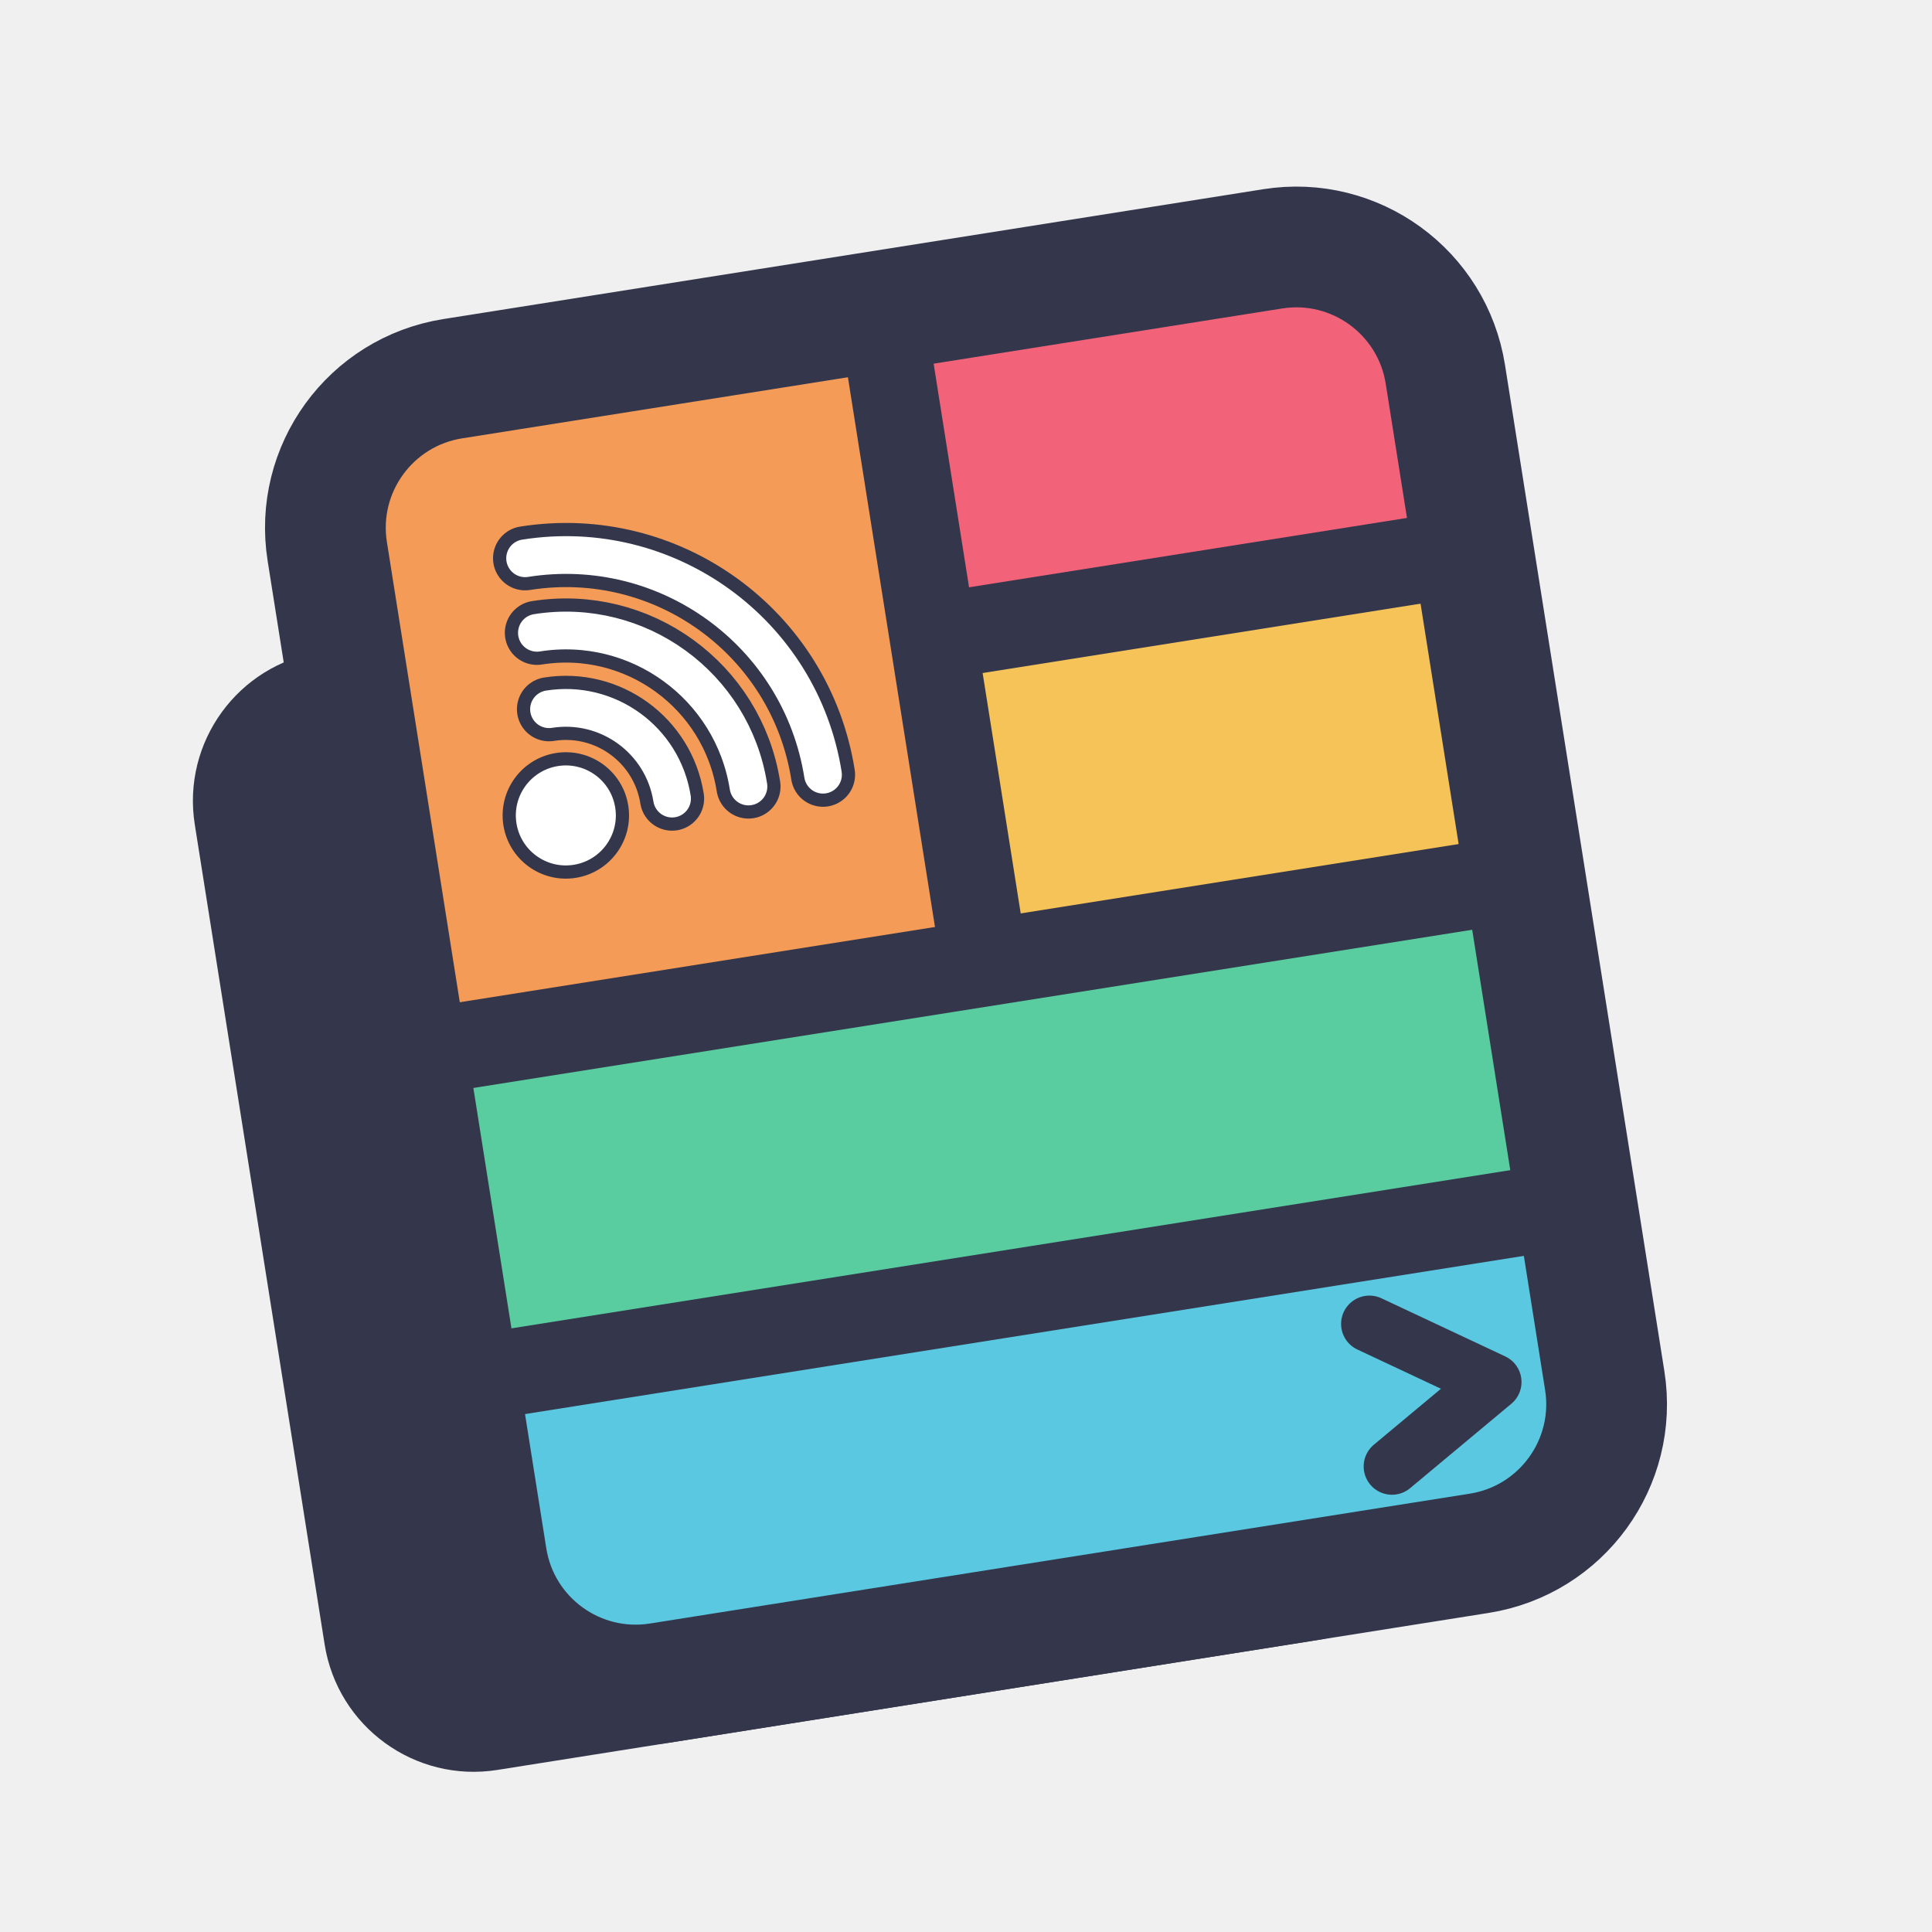
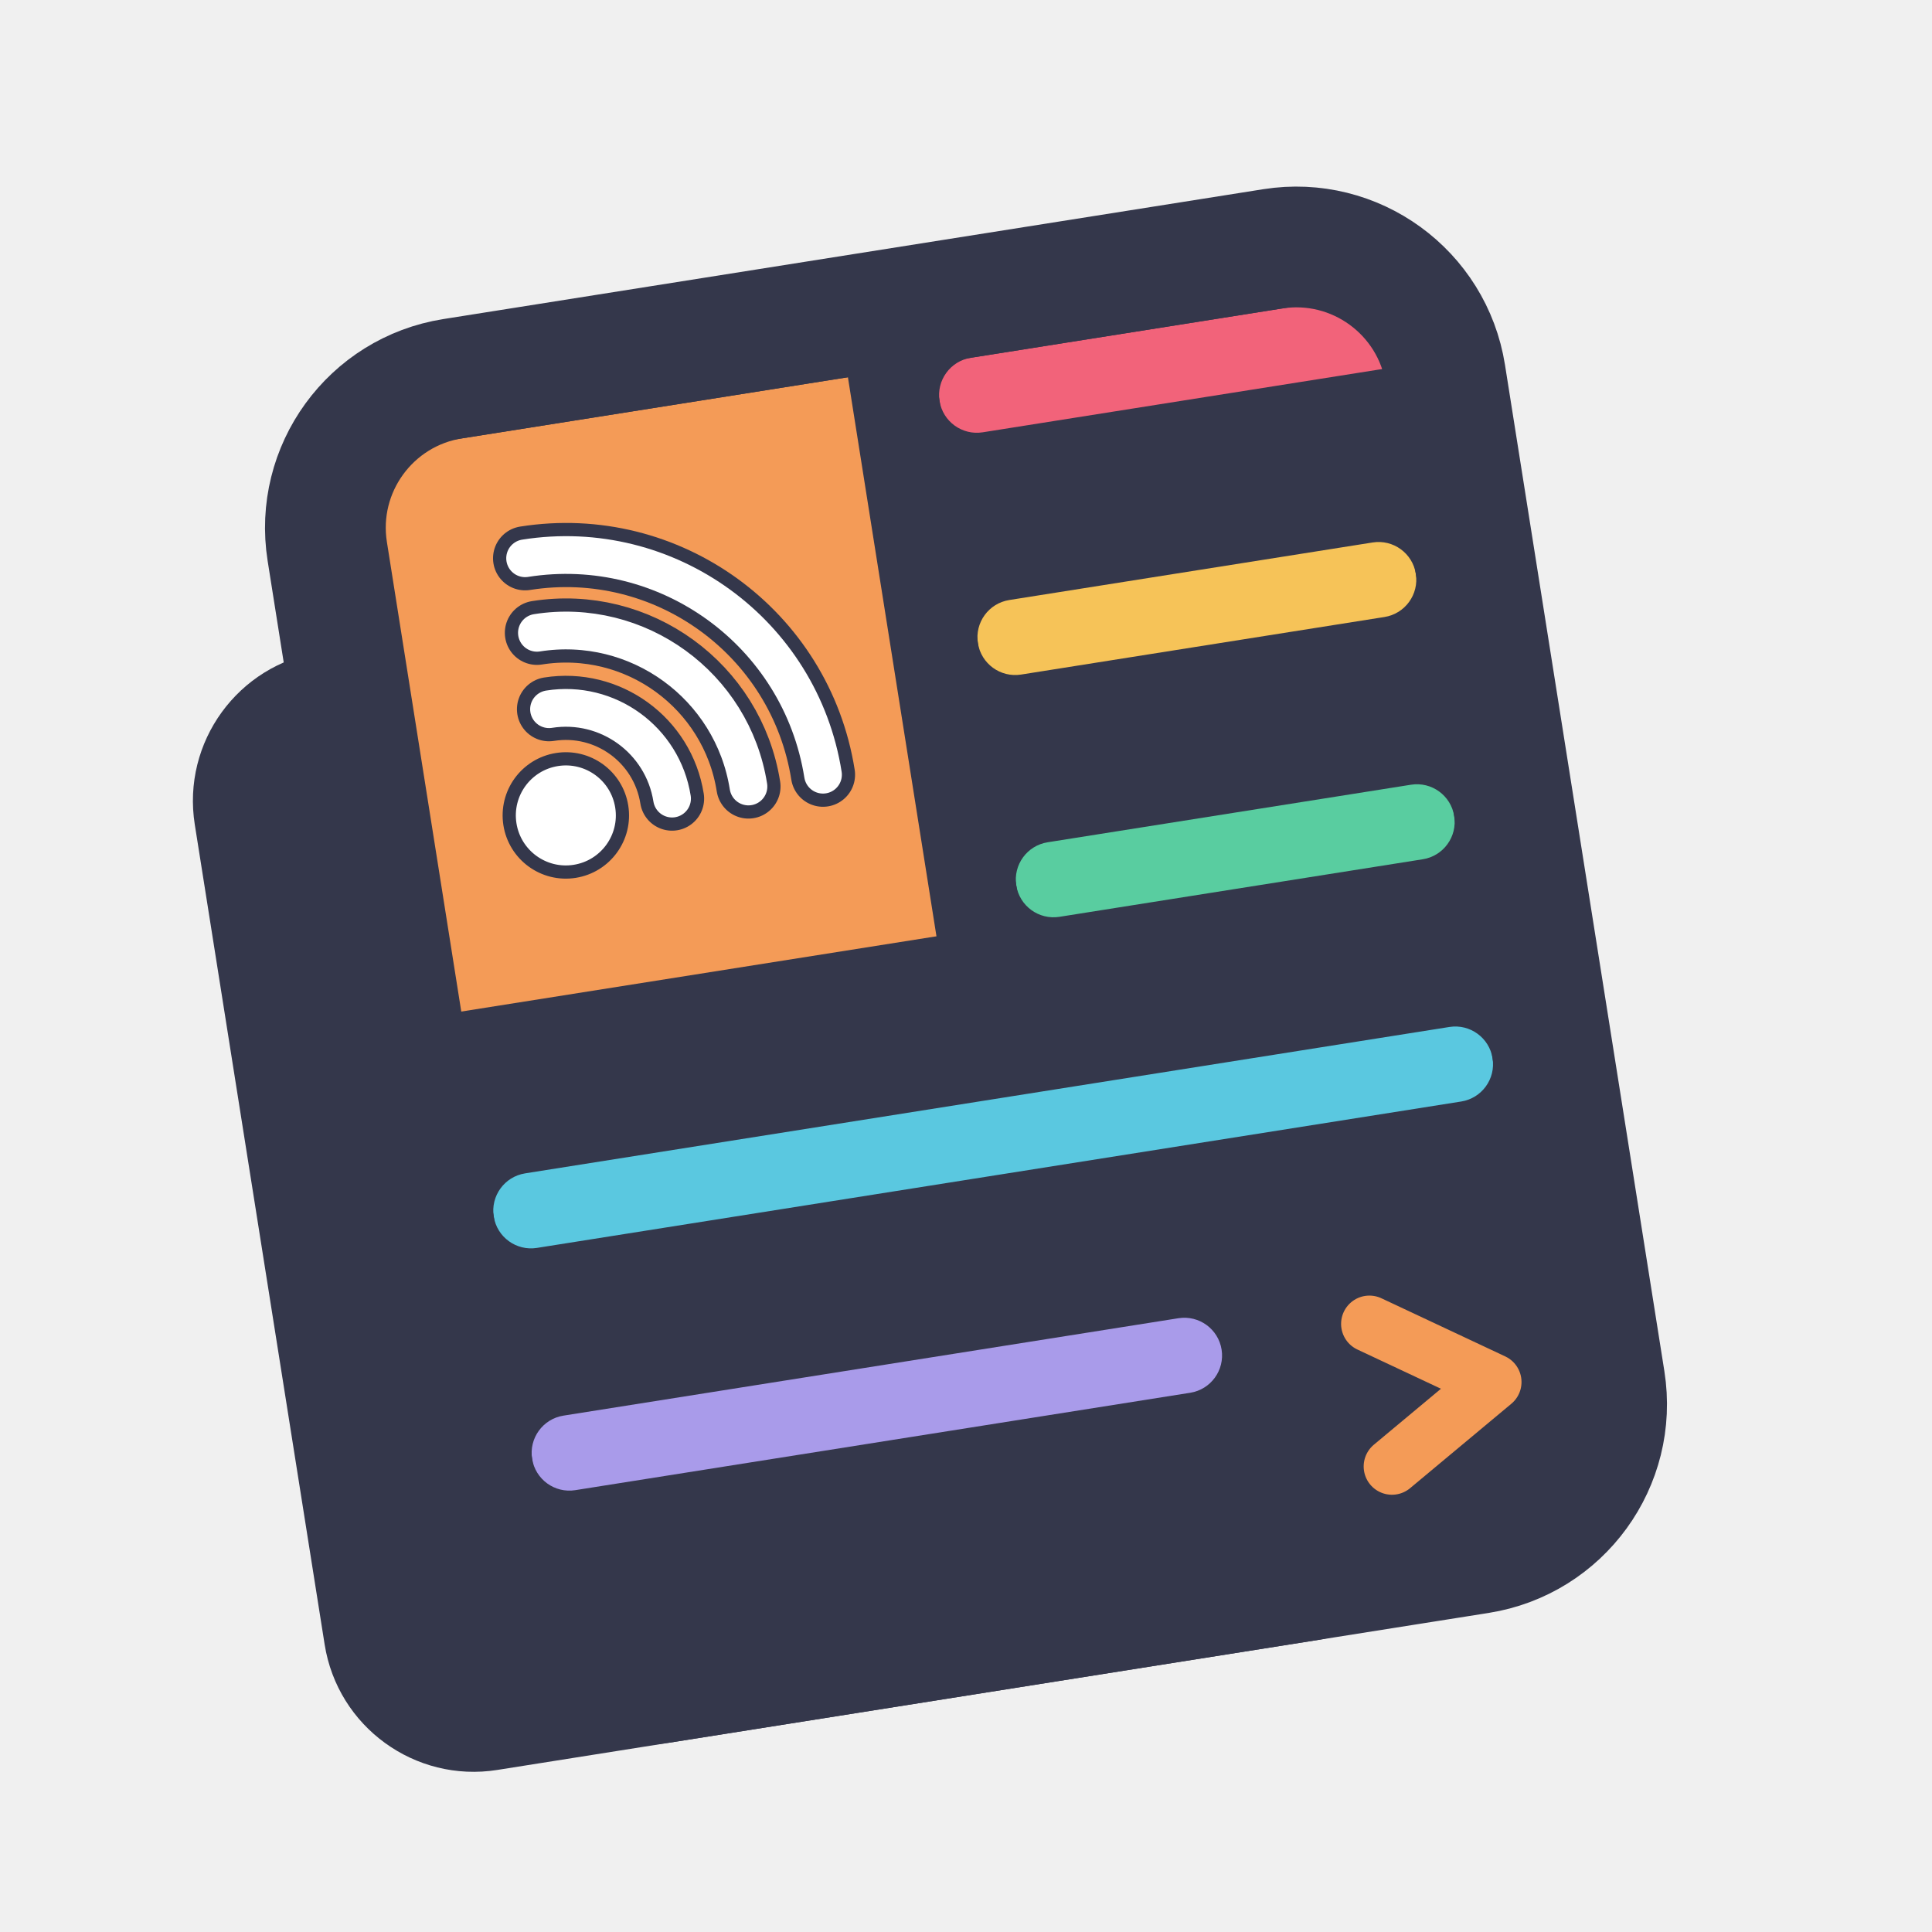
<svg xmlns="http://www.w3.org/2000/svg" viewBox="0 0 1024 1024">
  <defs>
    <clipPath id="stackClip2">
      <rect x="212" y="162" width="600" height="700" rx="80" ry="80" />
    </clipPath>
  </defs>
  <g transform="rotate(-9 512 512)">
    <rect x="120" y="294" width="600" height="600" rx="80" ry="80" fill="#34374B" />
    <g clip-path="url(#stackClip2)">
-       <rect x="212" y="162" width="600" height="175" fill="#F2637A" />
-       <rect x="212" y="337" width="600" height="175" fill="#F6C358" />
-       <rect x="212" y="512" width="600" height="175" fill="#59CDA0" />
-       <rect x="212" y="687" width="600" height="175" fill="#5AC8E0" />
-       <rect x="212" y="192" width="300" height="300" fill="#F49B57" />
+       <rect x="244" y="162" width="537" height="700" fill="#34374B" />
+       <rect x="545" y="194" width="260" height="40" rx="20" ry="20" fill="#F2637A" />
+       <rect x="545" y="324" width="235" height="40" rx="20" ry="20" fill="#F6C358" />
+       <rect x="545" y="454" width="235" height="40" rx="20" ry="20" fill="#59CDA0" />
+       <rect x="244" y="584" width="536" height="40" rx="20" ry="20" fill="#5AC8E0" />
+       <rect x="244" y="714" width="370" height="40" rx="20" ry="20" fill="#A99BEA" />
+       <rect x="212" y="194" width="300" height="300" fill="#F49B57" />
    </g>
    <g stroke="#34374B" stroke-width="46" stroke-linecap="butt">
      <line x1="522" y1="162" x2="522" y2="512" />
-       <line x1="512" y1="337" x2="812" y2="337" />
-       <line x1="212" y1="512" x2="812" y2="512" />
-       <line x1="212" y1="687" x2="812" y2="687" />
    </g>
    <rect x="212" y="162" width="600" height="700" rx="80" ry="80" fill="none" stroke="#34374B" stroke-width="64" />
-     <path d="M 693.5 732.8 L 753.5 773.5 L 693.5 809.3" fill="none" stroke="#34374B" stroke-width="30" stroke-linecap="round" stroke-linejoin="round" />
+     <path d="M 693.5 732.8 L 753.5 773.5 L 693.5 809.3" fill="none" stroke="#F49B57" stroke-width="30" stroke-linecap="round" stroke-linejoin="round" />
    <g fill="none" stroke-linecap="round">
      <path d="M 315 343 A 57 57 0 0 1 372 400" stroke="#34374B" stroke-width="34" />
      <path d="M 315 302 A 98 98 0 0 1 413 400" stroke="#34374B" stroke-width="34" />
      <path d="M 315 262 A 138 138 0 0 1 453 400" stroke="#34374B" stroke-width="34" />
      <path d="M 315 343 A 57 57 0 0 1 372 400" stroke="#FFFFFF" stroke-width="20" />
      <path d="M 315 302 A 98 98 0 0 1 413 400" stroke="#FFFFFF" stroke-width="20" />
      <path d="M 315 262 A 138 138 0 0 1 453 400" stroke="#FFFFFF" stroke-width="20" />
    </g>
    <circle cx="315" cy="400" r="30" fill="#FFFFFF" stroke="#34374B" stroke-width="7" />
  </g>
</svg>
